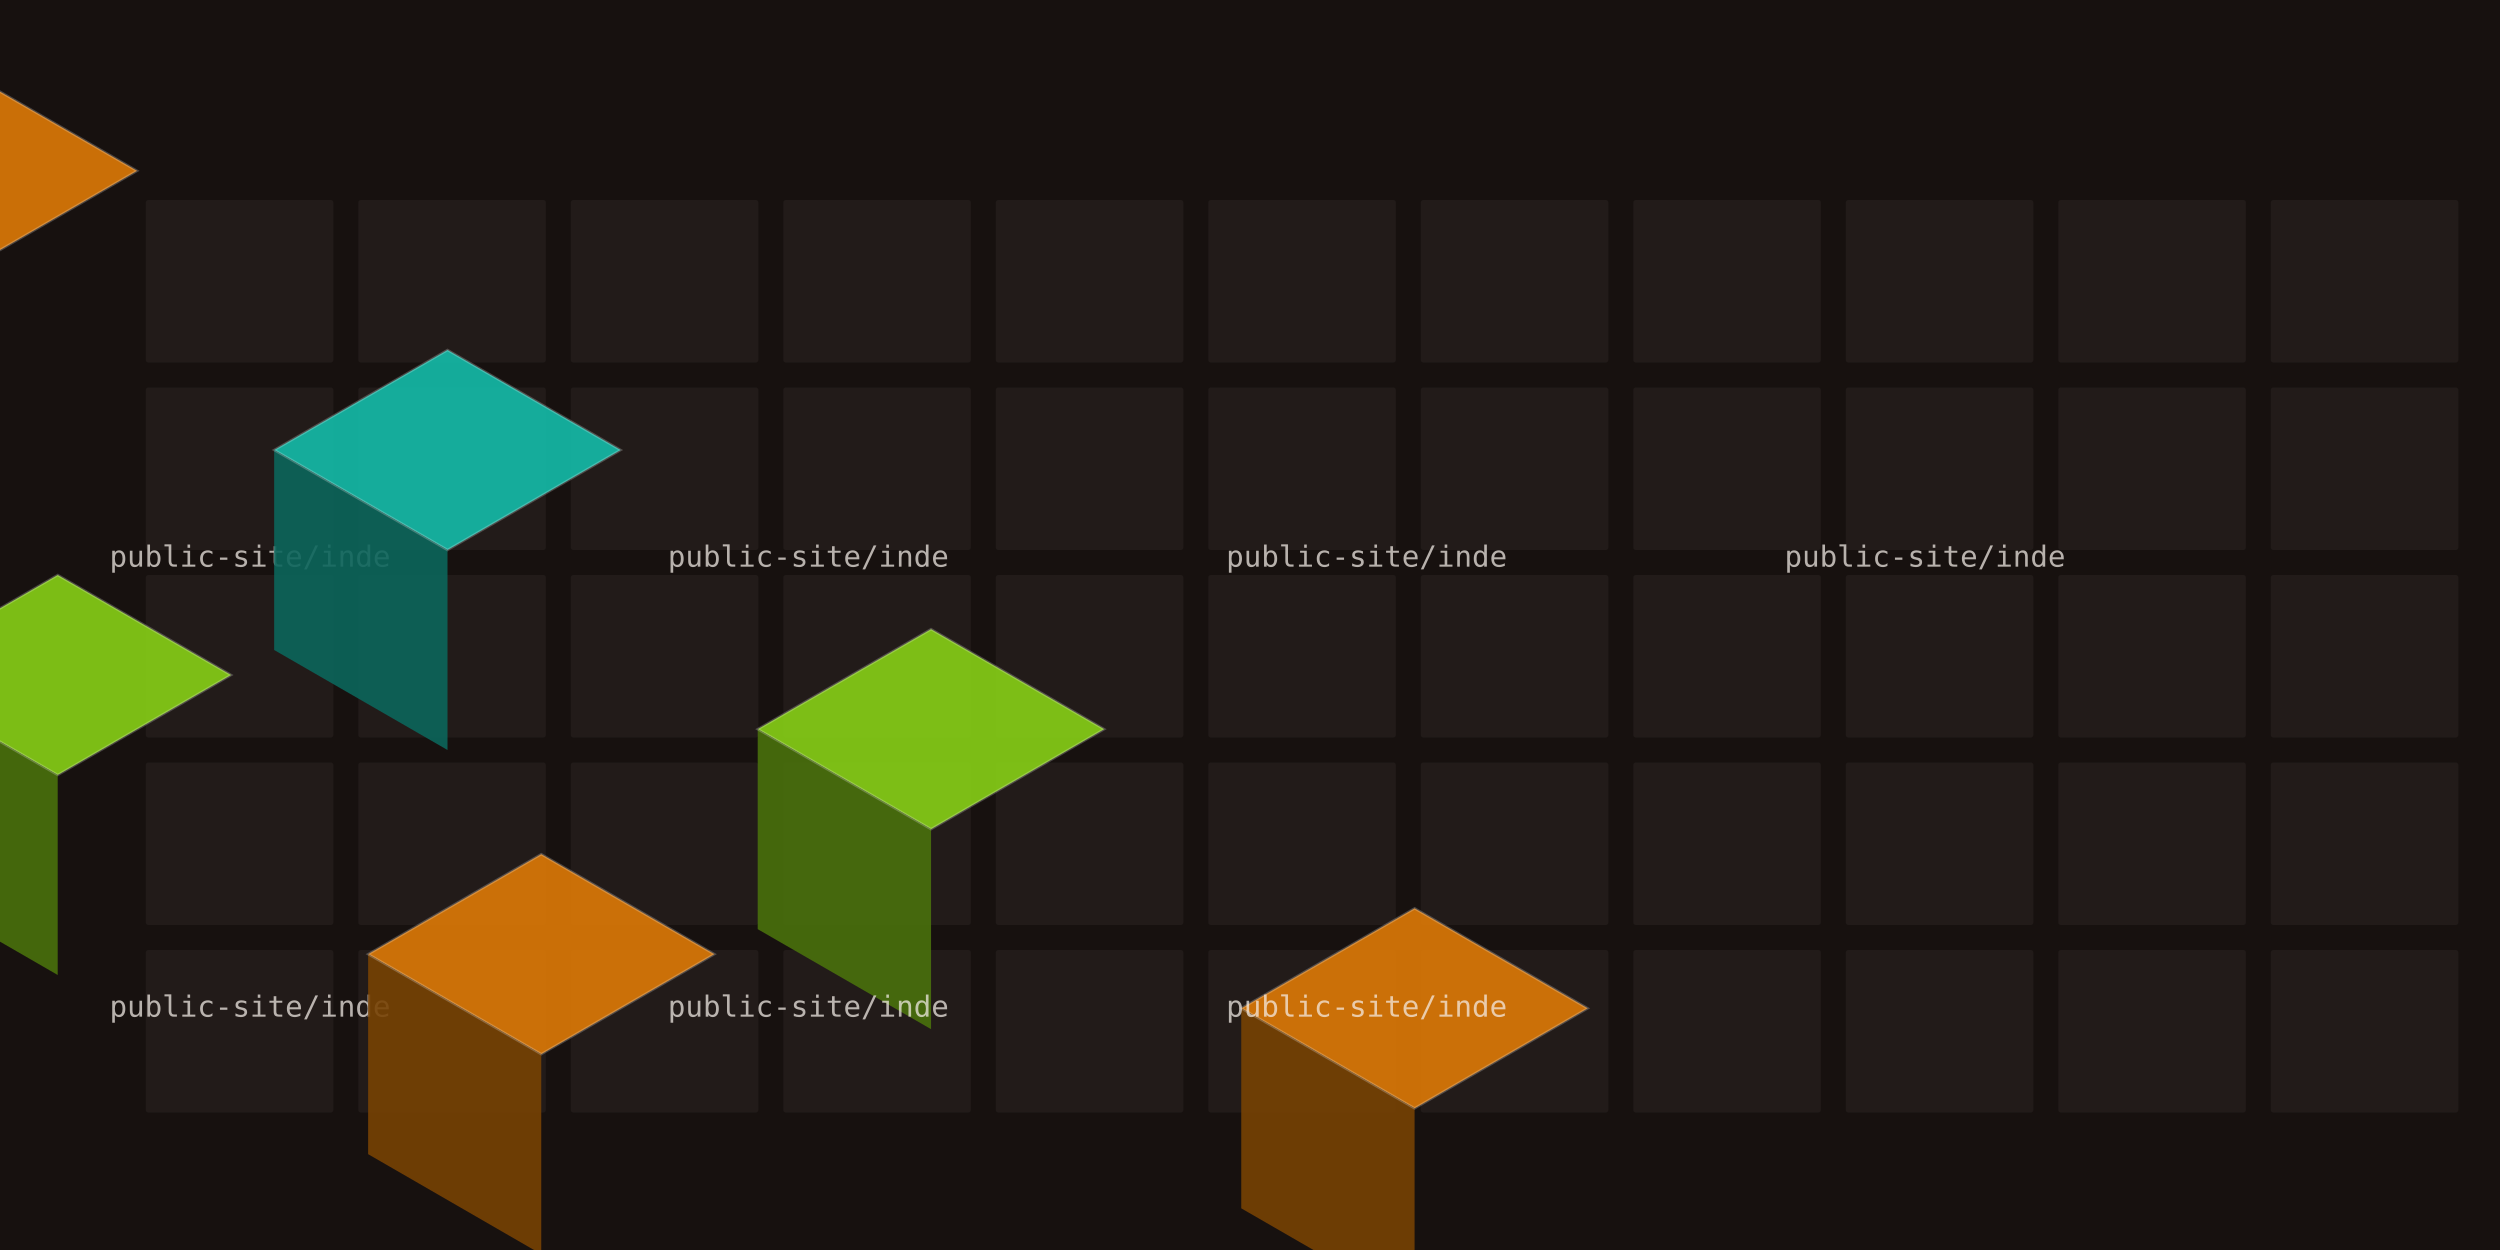
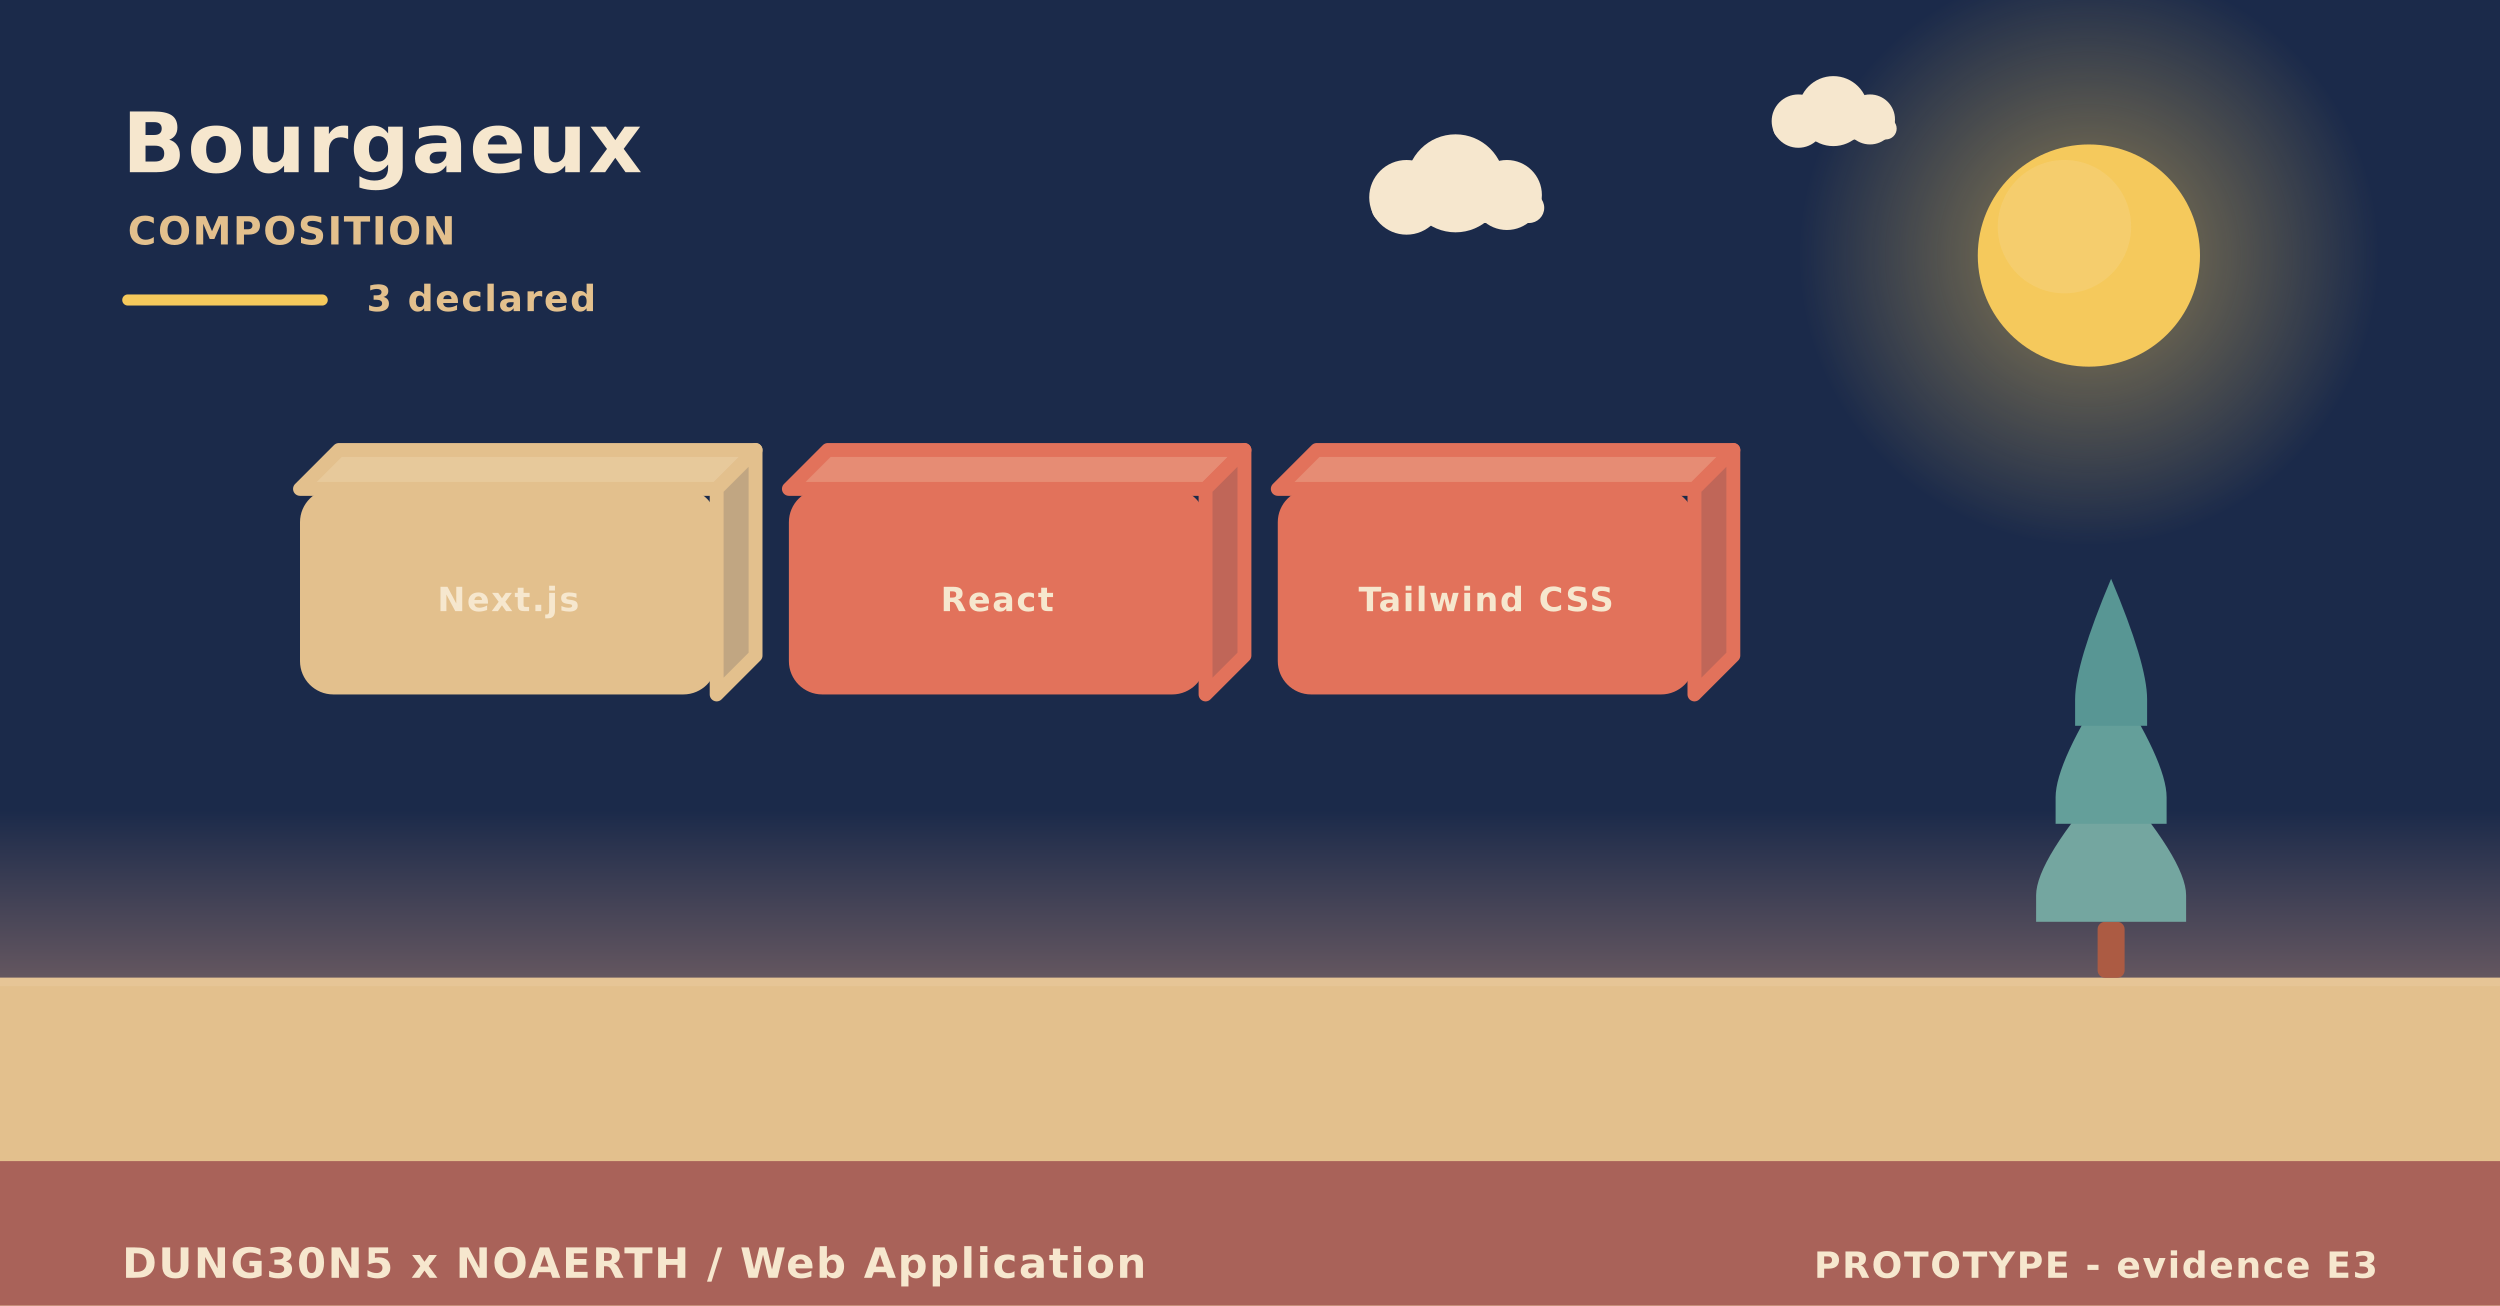
- <svg xmlns="http://www.w3.org/2000/svg" viewBox="0 0 1200 600" width="1200" height="600" role="img" aria-label="Bourgaeux component map">
-   <rect width="1200" height="600" fill="#17110f" />
-   <defs>
-     <linearGradient id="gc" x1="0" y1="0" x2="1" y2="1">
-       <stop offset="0%" stop-color="#d97706" />
-       <stop offset="100%" stop-color="#14b8a6" />
-     </linearGradient>
-   </defs>
-   <rect x="70.00" y="96.00" width="90.00" height="78.00" rx="1.20" fill="#f6efe9" opacity="0.05" />
-   <rect x="172.00" y="96.00" width="90.00" height="78.00" rx="1.20" fill="#f6efe9" opacity="0.05" />
-   <rect x="274.00" y="96.00" width="90.00" height="78.00" rx="1.20" fill="#f6efe9" opacity="0.05" />
-   <rect x="376.00" y="96.00" width="90.00" height="78.00" rx="1.20" fill="#f6efe9" opacity="0.05" />
-   <rect x="478.00" y="96.00" width="90.00" height="78.00" rx="1.20" fill="#f6efe9" opacity="0.05" />
-   <rect x="580.00" y="96.00" width="90.00" height="78.00" rx="1.20" fill="#f6efe9" opacity="0.05" />
-   <rect x="682.00" y="96.00" width="90.00" height="78.00" rx="1.20" fill="#f6efe9" opacity="0.05" />
-   <rect x="784.00" y="96.00" width="90.00" height="78.00" rx="1.20" fill="#f6efe9" opacity="0.05" />
-   <rect x="886.00" y="96.00" width="90.00" height="78.00" rx="1.20" fill="#f6efe9" opacity="0.05" />
-   <rect x="988.00" y="96.00" width="90.00" height="78.00" rx="1.20" fill="#f6efe9" opacity="0.05" />
-   <rect x="1090.00" y="96.00" width="90.00" height="78.00" rx="1.20" fill="#f6efe9" opacity="0.05" />
-   <rect x="70.00" y="186.00" width="90.00" height="78.00" rx="1.20" fill="#f6efe9" opacity="0.05" />
-   <rect x="172.00" y="186.00" width="90.00" height="78.00" rx="1.20" fill="#f6efe9" opacity="0.05" />
-   <rect x="274.00" y="186.00" width="90.00" height="78.00" rx="1.20" fill="#f6efe9" opacity="0.05" />
-   <rect x="376.00" y="186.00" width="90.00" height="78.00" rx="1.20" fill="#f6efe9" opacity="0.05" />
-   <rect x="478.00" y="186.00" width="90.00" height="78.00" rx="1.20" fill="#f6efe9" opacity="0.05" />
-   <rect x="580.00" y="186.00" width="90.00" height="78.00" rx="1.20" fill="#f6efe9" opacity="0.05" />
-   <rect x="682.00" y="186.00" width="90.00" height="78.00" rx="1.20" fill="#f6efe9" opacity="0.05" />
-   <rect x="784.00" y="186.00" width="90.00" height="78.00" rx="1.20" fill="#f6efe9" opacity="0.05" />
-   <rect x="886.00" y="186.00" width="90.00" height="78.00" rx="1.20" fill="#f6efe9" opacity="0.05" />
-   <rect x="988.00" y="186.00" width="90.00" height="78.00" rx="1.20" fill="#f6efe9" opacity="0.05" />
-   <rect x="1090.00" y="186.00" width="90.00" height="78.00" rx="1.20" fill="#f6efe9" opacity="0.05" />
-   <rect x="70.00" y="276.00" width="90.00" height="78.00" rx="1.20" fill="#f6efe9" opacity="0.05" />
-   <rect x="172.00" y="276.00" width="90.00" height="78.00" rx="1.20" fill="#f6efe9" opacity="0.05" />
-   <rect x="274.00" y="276.00" width="90.00" height="78.00" rx="1.20" fill="#f6efe9" opacity="0.05" />
-   <rect x="376.00" y="276.00" width="90.00" height="78.00" rx="1.20" fill="#f6efe9" opacity="0.05" />
-   <rect x="478.00" y="276.00" width="90.00" height="78.00" rx="1.20" fill="#f6efe9" opacity="0.05" />
-   <rect x="580.00" y="276.00" width="90.00" height="78.00" rx="1.20" fill="#f6efe9" opacity="0.05" />
-   <rect x="682.00" y="276.00" width="90.00" height="78.00" rx="1.20" fill="#f6efe9" opacity="0.05" />
-   <rect x="784.00" y="276.00" width="90.00" height="78.00" rx="1.20" fill="#f6efe9" opacity="0.05" />
-   <rect x="886.00" y="276.00" width="90.00" height="78.00" rx="1.20" fill="#f6efe9" opacity="0.05" />
-   <rect x="988.00" y="276.00" width="90.00" height="78.00" rx="1.20" fill="#f6efe9" opacity="0.05" />
-   <rect x="1090.00" y="276.00" width="90.00" height="78.00" rx="1.20" fill="#f6efe9" opacity="0.05" />
-   <rect x="70.00" y="366.00" width="90.00" height="78.00" rx="1.20" fill="#f6efe9" opacity="0.05" />
-   <rect x="172.00" y="366.00" width="90.00" height="78.00" rx="1.20" fill="#f6efe9" opacity="0.05" />
-   <rect x="274.00" y="366.00" width="90.00" height="78.00" rx="1.20" fill="#f6efe9" opacity="0.05" />
-   <rect x="376.00" y="366.00" width="90.00" height="78.00" rx="1.20" fill="#f6efe9" opacity="0.05" />
-   <rect x="478.00" y="366.00" width="90.00" height="78.00" rx="1.20" fill="#f6efe9" opacity="0.05" />
-   <rect x="580.00" y="366.00" width="90.00" height="78.00" rx="1.20" fill="#f6efe9" opacity="0.05" />
-   <rect x="682.00" y="366.00" width="90.00" height="78.00" rx="1.20" fill="#f6efe9" opacity="0.05" />
-   <rect x="784.00" y="366.00" width="90.00" height="78.00" rx="1.20" fill="#f6efe9" opacity="0.05" />
-   <rect x="886.00" y="366.00" width="90.00" height="78.00" rx="1.20" fill="#f6efe9" opacity="0.05" />
-   <rect x="988.00" y="366.00" width="90.00" height="78.00" rx="1.20" fill="#f6efe9" opacity="0.05" />
-   <rect x="1090.00" y="366.00" width="90.00" height="78.00" rx="1.20" fill="#f6efe9" opacity="0.05" />
-   <rect x="70.00" y="456.00" width="90.00" height="78.00" rx="1.20" fill="#f6efe9" opacity="0.05" />
-   <rect x="172.00" y="456.00" width="90.00" height="78.00" rx="1.20" fill="#f6efe9" opacity="0.05" />
-   <rect x="274.00" y="456.00" width="90.00" height="78.00" rx="1.20" fill="#f6efe9" opacity="0.05" />
-   <rect x="376.00" y="456.00" width="90.00" height="78.00" rx="1.20" fill="#f6efe9" opacity="0.05" />
-   <rect x="478.00" y="456.00" width="90.00" height="78.00" rx="1.20" fill="#f6efe9" opacity="0.05" />
-   <rect x="580.00" y="456.00" width="90.00" height="78.00" rx="1.20" fill="#f6efe9" opacity="0.05" />
-   <rect x="682.00" y="456.00" width="90.00" height="78.00" rx="1.20" fill="#f6efe9" opacity="0.05" />
-   <rect x="784.00" y="456.00" width="90.00" height="78.00" rx="1.20" fill="#f6efe9" opacity="0.05" />
-   <rect x="886.00" y="456.00" width="90.00" height="78.00" rx="1.20" fill="#f6efe9" opacity="0.05" />
-   <rect x="988.00" y="456.00" width="90.00" height="78.00" rx="1.20" fill="#f6efe9" opacity="0.05" />
-   <rect x="1090.00" y="456.00" width="90.00" height="78.00" rx="1.20" fill="#f6efe9" opacity="0.05" />
-   <g transform="rotate(0 120 140)">
-     <polygon points="-17.3,34.0 65.8,82.0 -17.3,130.0 -100.5,82.0" fill="#d97706" opacity="0.92" />
-     <polygon points="-100.5,82.0 -17.3,130.0 -17.3,226.0 -100.5,178.0" fill="#774103" opacity="0.9" />
-     <polygon points="-17.3,34.0 65.8,82.0 -17.3,130.0 -100.5,82.0" fill="none" stroke="rgba(255,255,255,0.220)" stroke-width="1.2" />
+ <svg xmlns="http://www.w3.org/2000/svg" width="900" height="470" viewBox="0 0 900 470" role="img" aria-label="Bourgaeux - how it is composed">
+   <linearGradient id="skyc" x1="0" y1="0" x2="0" y2="1">
+     <stop offset="0" stop-color="#1b2a4a" />
+     <stop offset="0.62" stop-color="#1b2a4a" />
+     <stop offset="1" stop-color="#f3ad8a" />
+   </linearGradient>
+   <rect width="900" height="470" fill="url(#skyc)" />
+   <radialGradient id="sunc">
+     <stop offset="0.35" stop-color="#f5c95c" stop-opacity="0.34" />
+     <stop offset="1" stop-color="#f5c95c" stop-opacity="0" />
+   </radialGradient>
+   <circle cx="752" cy="92" r="104" fill="url(#sunc)" />
+   <circle cx="752" cy="92" r="40" fill="#f5c95c" />
+   <circle cx="743.2" cy="81.6" r="24" fill="#f5d27e" opacity="0.5" />
+   <g>
+     <circle cx="524" cy="66" r="17.64" fill="#f6e7ce" />
+     <circle cx="506.36" cy="71.04" r="13.44" fill="#f6e7ce" />
+     <circle cx="542.48" cy="70.2" r="12.6" fill="#f6e7ce" />
+     <rect x="493.76" y="69.36" width="62.16" height="10.92" rx="5.46" fill="#f6e7ce" />
  </g>
-   <text x="120" y="272" font-family="ui-monospace,Menlo,monospace" font-size="14" fill="rgba(246,239,233,0.720)" text-anchor="middle">public-site/inde</text>
-   <g transform="rotate(0 388 140)">
-     <polygon points="214.8,168.0 297.9,216.0 214.8,264.0 131.6,216.0" fill="#14b8a6" opacity="0.92" />
-     <polygon points="131.6,216.0 214.8,264.0 214.8,360.0 131.6,312.0" fill="#0b655b" opacity="0.9" />
-     <polygon points="214.8,168.0 297.9,216.0 214.8,264.0 131.6,216.0" fill="none" stroke="rgba(255,255,255,0.220)" stroke-width="1.2" />
+   <g>
+     <circle cx="660" cy="40" r="12.6" fill="#f6e7ce" />
+     <circle cx="647.4" cy="43.6" r="9.6" fill="#f6e7ce" />
+     <circle cx="673.2" cy="43" r="9" fill="#f6e7ce" />
+     <rect x="638.4" y="42.4" width="44.4" height="7.8" rx="3.9" fill="#f6e7ce" />
  </g>
-   <text x="388" y="272" font-family="ui-monospace,Menlo,monospace" font-size="14" fill="rgba(246,239,233,0.720)" text-anchor="middle">public-site/inde</text>
-   <g transform="rotate(0 656 140)">
-     <polygon points="446.9,302.0 530.0,350.0 446.9,398.0 363.7,350.0" fill="#84cc16" opacity="0.92" />
-     <polygon points="363.7,350.0 446.9,398.0 446.9,494.0 363.7,446.0" fill="#49700c" opacity="0.9" />
-     <polygon points="446.9,302.0 530.0,350.0 446.9,398.0 363.7,350.0" fill="none" stroke="rgba(255,255,255,0.220)" stroke-width="1.2" />
-   </g>
-   <text x="656" y="272" font-family="ui-monospace,Menlo,monospace" font-size="14" fill="rgba(246,239,233,0.720)" text-anchor="middle">public-site/inde</text>
-   <g transform="rotate(0 924 140)">
-     <polygon points="679.0,436.0 762.1,484.0 679.0,532.0 595.8,484.0" fill="#d97706" opacity="0.92" />
-     <polygon points="595.8,484.0 679.0,532.0 679.0,628.0 595.8,580.0" fill="#774103" opacity="0.9" />
-     <polygon points="679.0,436.0 762.1,484.0 679.0,532.0 595.8,484.0" fill="none" stroke="rgba(255,255,255,0.220)" stroke-width="1.2" />
-   </g>
-   <text x="924" y="272" font-family="ui-monospace,Menlo,monospace" font-size="14" fill="rgba(246,239,233,0.720)" text-anchor="middle">public-site/inde</text>
-   <g transform="rotate(0 120 356)">
-     <polygon points="-204.4,142.0 -121.2,190.0 -204.4,238.0 -287.5,190.0" fill="#14b8a6" opacity="0.92" />
-     <polygon points="-287.5,190.0 -204.4,238.0 -204.4,334.0 -287.5,286.0" fill="#0b655b" opacity="0.9" />
-     <polygon points="-204.4,142.0 -121.2,190.0 -204.4,238.0 -287.5,190.0" fill="none" stroke="rgba(255,255,255,0.220)" stroke-width="1.2" />
-   </g>
-   <text x="120" y="488" font-family="ui-monospace,Menlo,monospace" font-size="14" fill="rgba(246,239,233,0.720)" text-anchor="middle">public-site/inde</text>
-   <g transform="rotate(0 388 356)">
-     <polygon points="27.7,276.0 110.9,324.0 27.7,372.0 -55.4,324.0" fill="#84cc16" opacity="0.92" />
-     <polygon points="-55.4,324.0 27.7,372.0 27.7,468.0 -55.4,420.0" fill="#49700c" opacity="0.9" />
-     <polygon points="27.7,276.0 110.9,324.0 27.7,372.0 -55.4,324.0" fill="none" stroke="rgba(255,255,255,0.220)" stroke-width="1.2" />
-   </g>
-   <text x="388" y="488" font-family="ui-monospace,Menlo,monospace" font-size="14" fill="rgba(246,239,233,0.720)" text-anchor="middle">public-site/inde</text>
-   <g transform="rotate(0 656 356)">
-     <polygon points="259.8,410.0 342.9,458.0 259.8,506.0 176.7,458.0" fill="#d97706" opacity="0.92" />
-     <polygon points="176.7,458.0 259.8,506.0 259.8,602.0 176.7,554.0" fill="#774103" opacity="0.9" />
-     <polygon points="259.8,410.0 342.9,458.0 259.8,506.0 176.7,458.0" fill="none" stroke="rgba(255,255,255,0.220)" stroke-width="1.2" />
-   </g>
-   <text x="656" y="488" font-family="ui-monospace,Menlo,monospace" font-size="14" fill="rgba(246,239,233,0.720)" text-anchor="middle">public-site/inde</text>
+   <rect x="0" y="352" width="900" height="118" fill="#e3c08d" />
+   <rect x="0" y="352" width="900" height="3" fill="#e6c596" />
+   <text x="44" y="62" font-family="Verdana,DejaVu Sans,sans-serif" font-size="30" font-weight="700" letter-spacing="0.6" fill="#f6e7ce" text-anchor="start">Bourgaeux</text>
+   <text x="46" y="88" font-family="Verdana,DejaVu Sans,sans-serif" font-size="14" font-weight="700" letter-spacing="0.6" fill="#e3c08d" text-anchor="start">COMPOSITION</text>
+   <rect x="44" y="106" width="74" height="4" rx="2" fill="#f5c95c" />
+   <text x="132" y="112" font-family="Verdana,DejaVu Sans,sans-serif" font-size="13" font-weight="700" letter-spacing="0.6" fill="#e3c08d" text-anchor="start">3 declared</text>
+   <path d="M108,176 L258,176 L272,162 L122,162 Z" fill="#e7c99b" stroke="#e3c08d" stroke-width="5" stroke-linejoin="round" />
+   <path d="M258,176 L272,162 L272,236 L258,250 Z" fill="#c1a682" stroke="#e3c08d" stroke-width="5" stroke-linejoin="round" />
+   <rect x="108" y="176" width="150" height="74" rx="12" fill="#e3c08d" />
+   <text x="183" y="220" font-family="Verdana,DejaVu Sans,sans-serif" font-size="12" font-weight="700" letter-spacing="0.6" fill="#f6e7ce" text-anchor="middle">Next.js</text>
+   <path d="M284,176 L434,176 L448,162 L298,162 Z" fill="#e68c74" stroke="#e2725b" stroke-width="5" stroke-linejoin="round" />
+   <path d="M434,176 L448,162 L448,236 L434,250 Z" fill="#c06658" stroke="#e2725b" stroke-width="5" stroke-linejoin="round" />
+   <rect x="284" y="176" width="150" height="74" rx="12" fill="#e2725b" />
+   <text x="359" y="220" font-family="Verdana,DejaVu Sans,sans-serif" font-size="12" font-weight="700" letter-spacing="0.6" fill="#f6e7ce" text-anchor="middle">React</text>
+   <path d="M460,176 L610,176 L624,162 L474,162 Z" fill="#e68c74" stroke="#e2725b" stroke-width="5" stroke-linejoin="round" />
+   <path d="M610,176 L624,162 L624,236 L610,250 Z" fill="#c06658" stroke="#e2725b" stroke-width="5" stroke-linejoin="round" />
+   <rect x="460" y="176" width="150" height="74" rx="12" fill="#e2725b" />
+   <text x="535" y="220" font-family="Verdana,DejaVu Sans,sans-serif" font-size="12" font-weight="700" letter-spacing="0.6" fill="#f6e7ce" text-anchor="middle">Tailwind CSS</text>
+   <rect x="755.14" y="331.84" width="9.72" height="20.16" rx="2.7" fill="#ac5b43" />
+   <path d="M760,278.92 Q733,309.61 733,322.31 Q733,331.84 733,331.84 L787,331.84 Q787,331.84 787,322.31 Q787,309.61 760,278.92 Z" fill="#74a6a0" />
+   <path d="M760,243.64 Q740.02,274.33 740.02,287.03 Q740.02,296.56 740.02,296.56 L779.98,296.56 Q779.98,296.56 779.98,287.03 Q779.98,274.33 760,243.64 Z" fill="#649f9a" />
+   <path d="M760,208.36 Q747.04,239.05 747.04,251.75 Q747.04,261.28 747.04,261.28 L772.96,261.28 Q772.96,261.28 772.96,251.75 Q772.96,239.05 760,208.36 Z" fill="#589694" />
+   <rect x="0" y="418" width="900" height="52" rx="0" fill="#a65c56" opacity="0.94" />
+   <text x="44" y="460" font-family="Verdana,DejaVu Sans,sans-serif" font-size="15" font-weight="700" letter-spacing="0.6" fill="#f6e7ce" text-anchor="start">DUNG30N5 x NOAERTH  /  Web Application</text>
+   <text x="856" y="460" font-family="Verdana,DejaVu Sans,sans-serif" font-size="13" font-weight="700" letter-spacing="0.6" fill="#f6e7ce" text-anchor="end">PROTOTYPE  -  evidence E3</text>
</svg>
